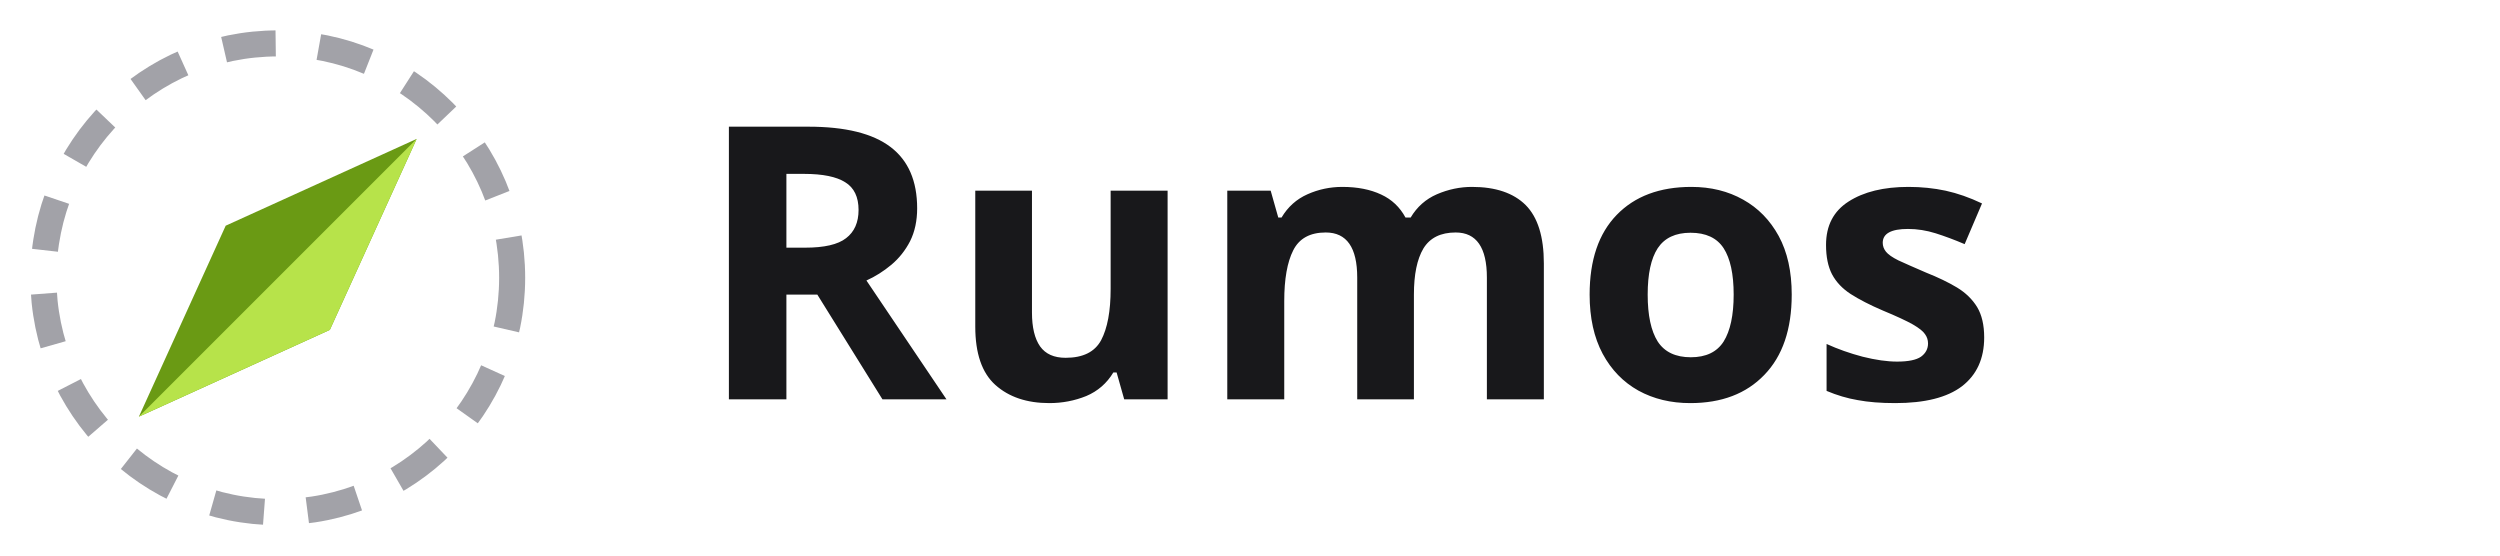
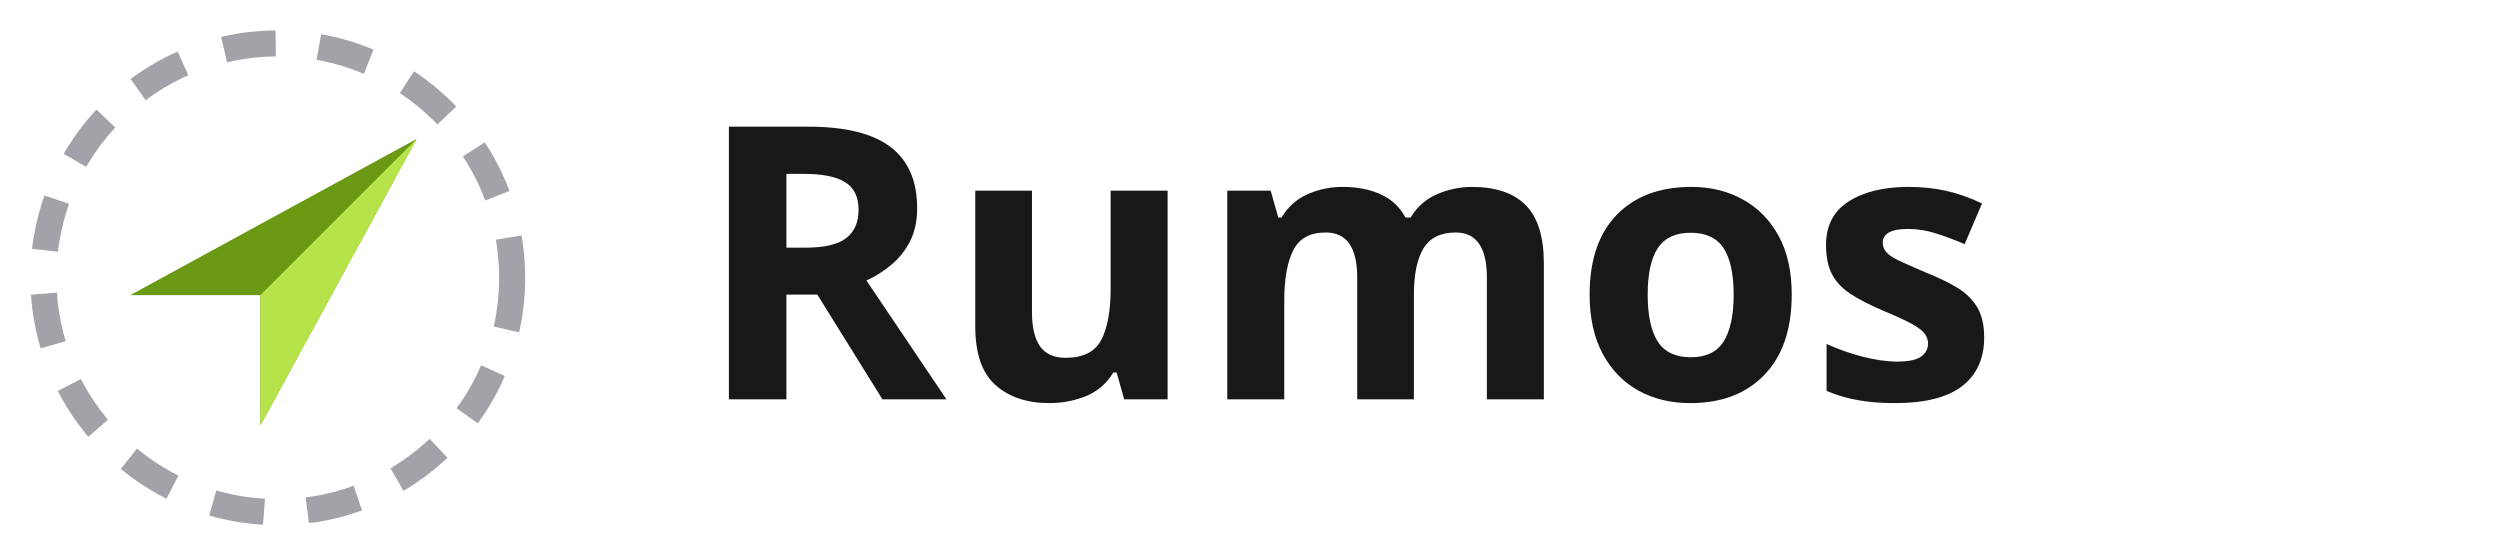
<svg xmlns="http://www.w3.org/2000/svg" viewBox="0 0 144 32" fill="none">
  <circle cx="16" cy="16" r="13.5" stroke="#71717A" stroke-opacity="0.65" stroke-width="1.5" stroke-dasharray="3 2.5" />
-   <path d="M8 24L13 13L24 8L19 19Z" fill="#6A9A14" />
-   <path d="M8 24L24 8L19 19Z" fill="#B7E34A" />
+   <path d="M24 8L7.5 17L15 17L15 24.5Z" fill="#6A9A14" />
+   <path d="M24 8L15 17L15 24.5Z" fill="#B7E34A" />
  <text x="40" y="23" font-family="Plus Jakarta Sans, system-ui, sans-serif" font-size="22" font-weight="800" fill="#18181B">Rumos</text>
</svg>
